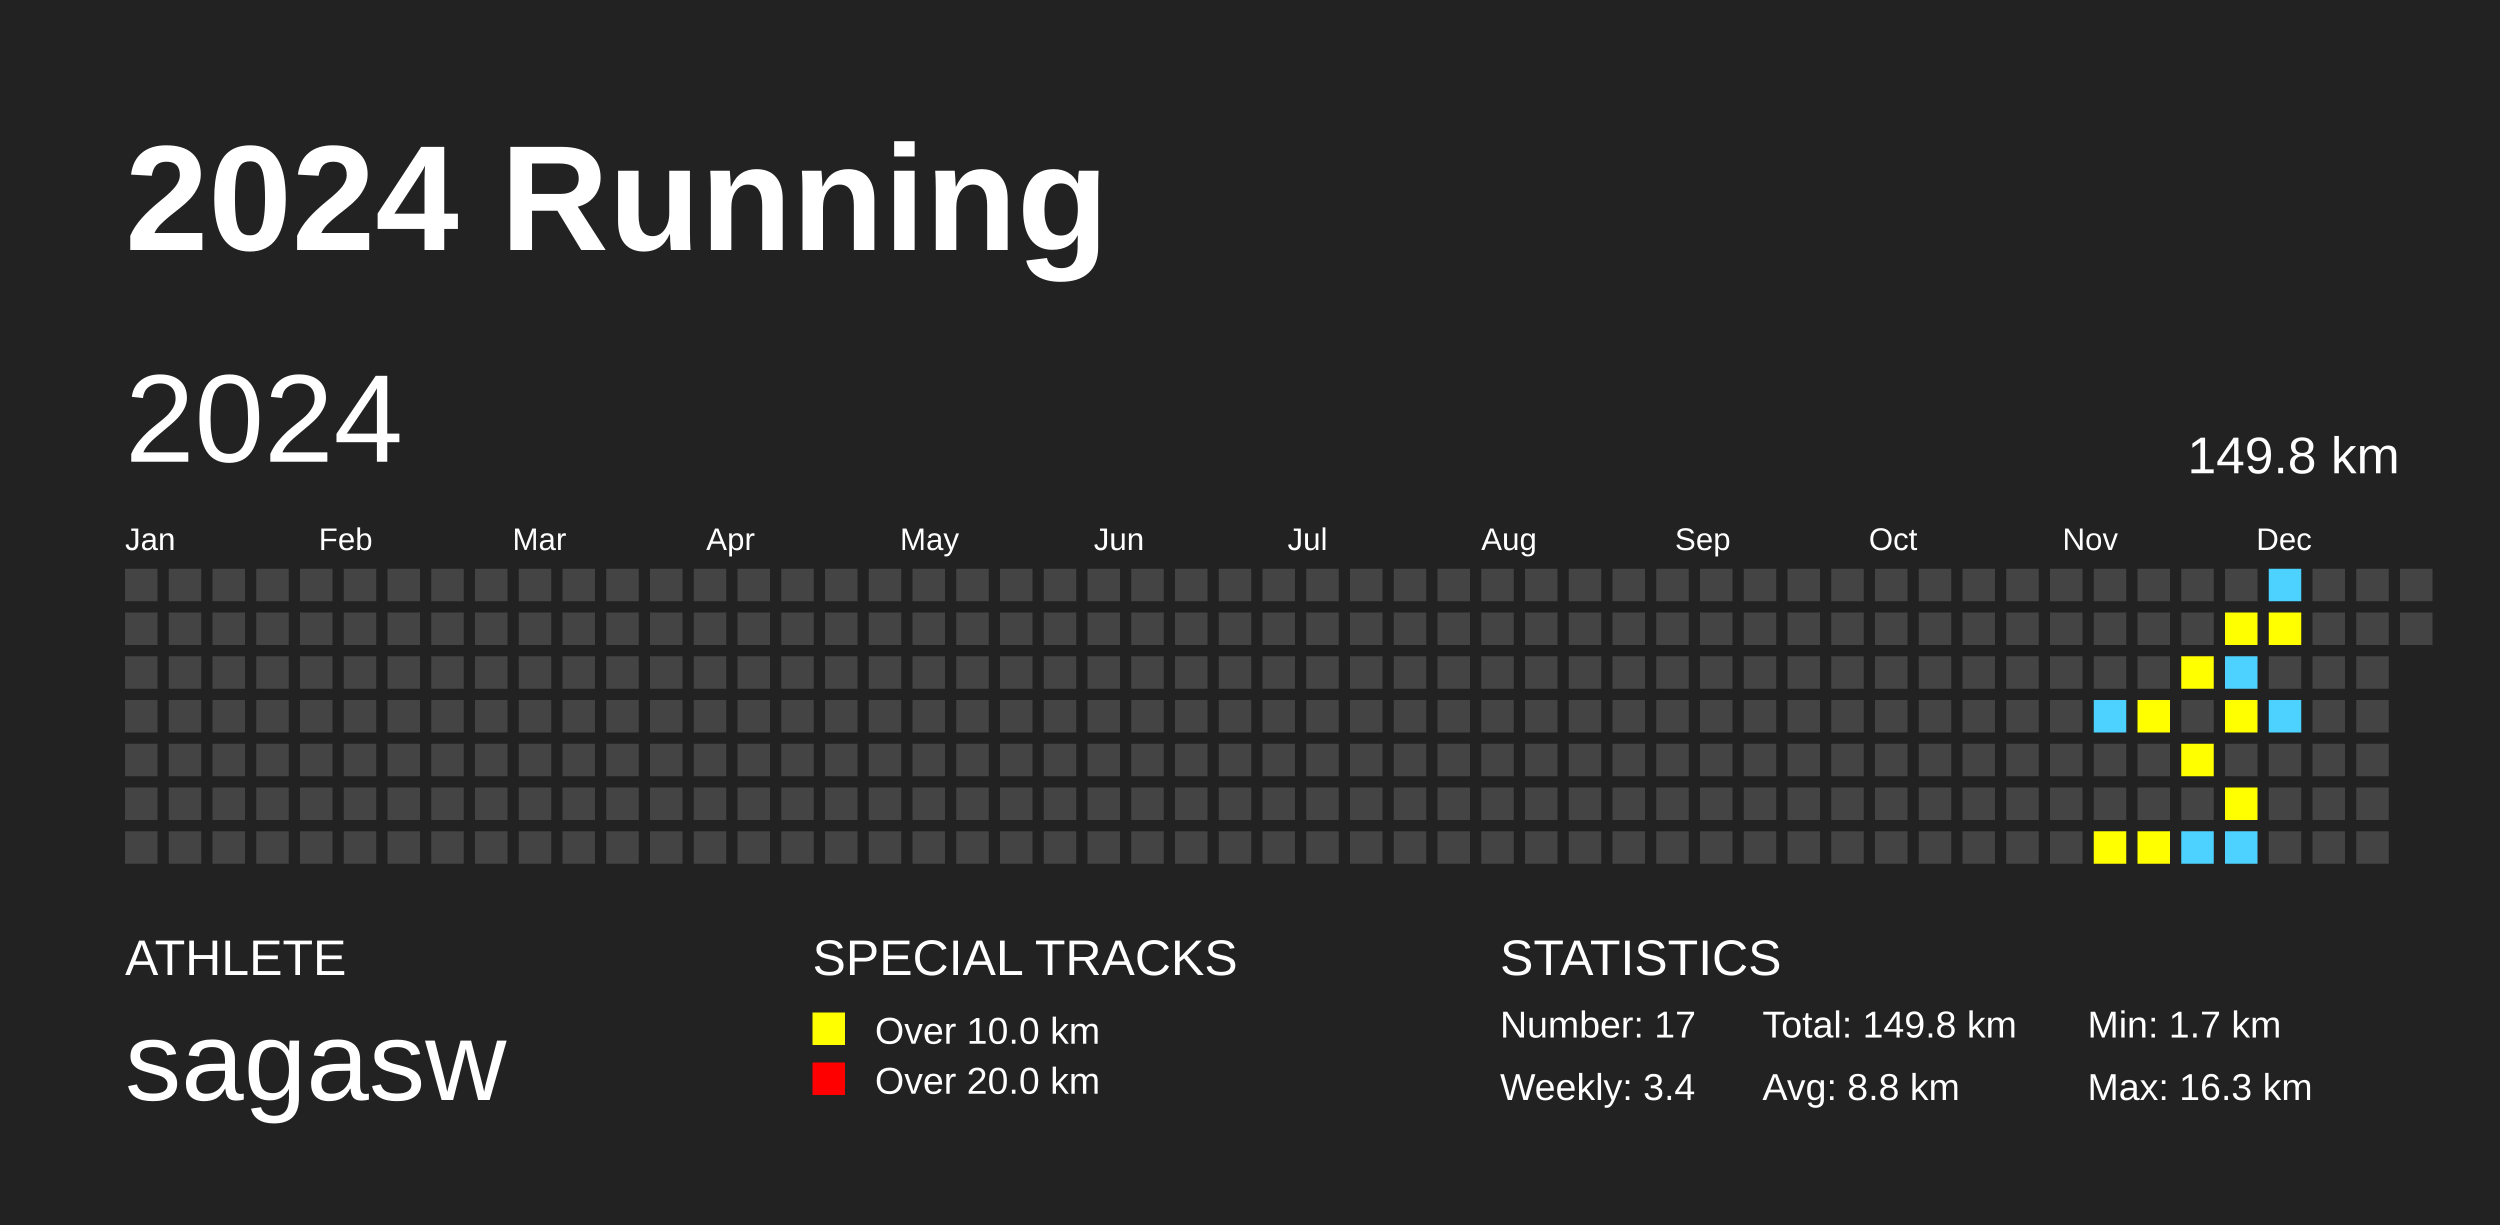
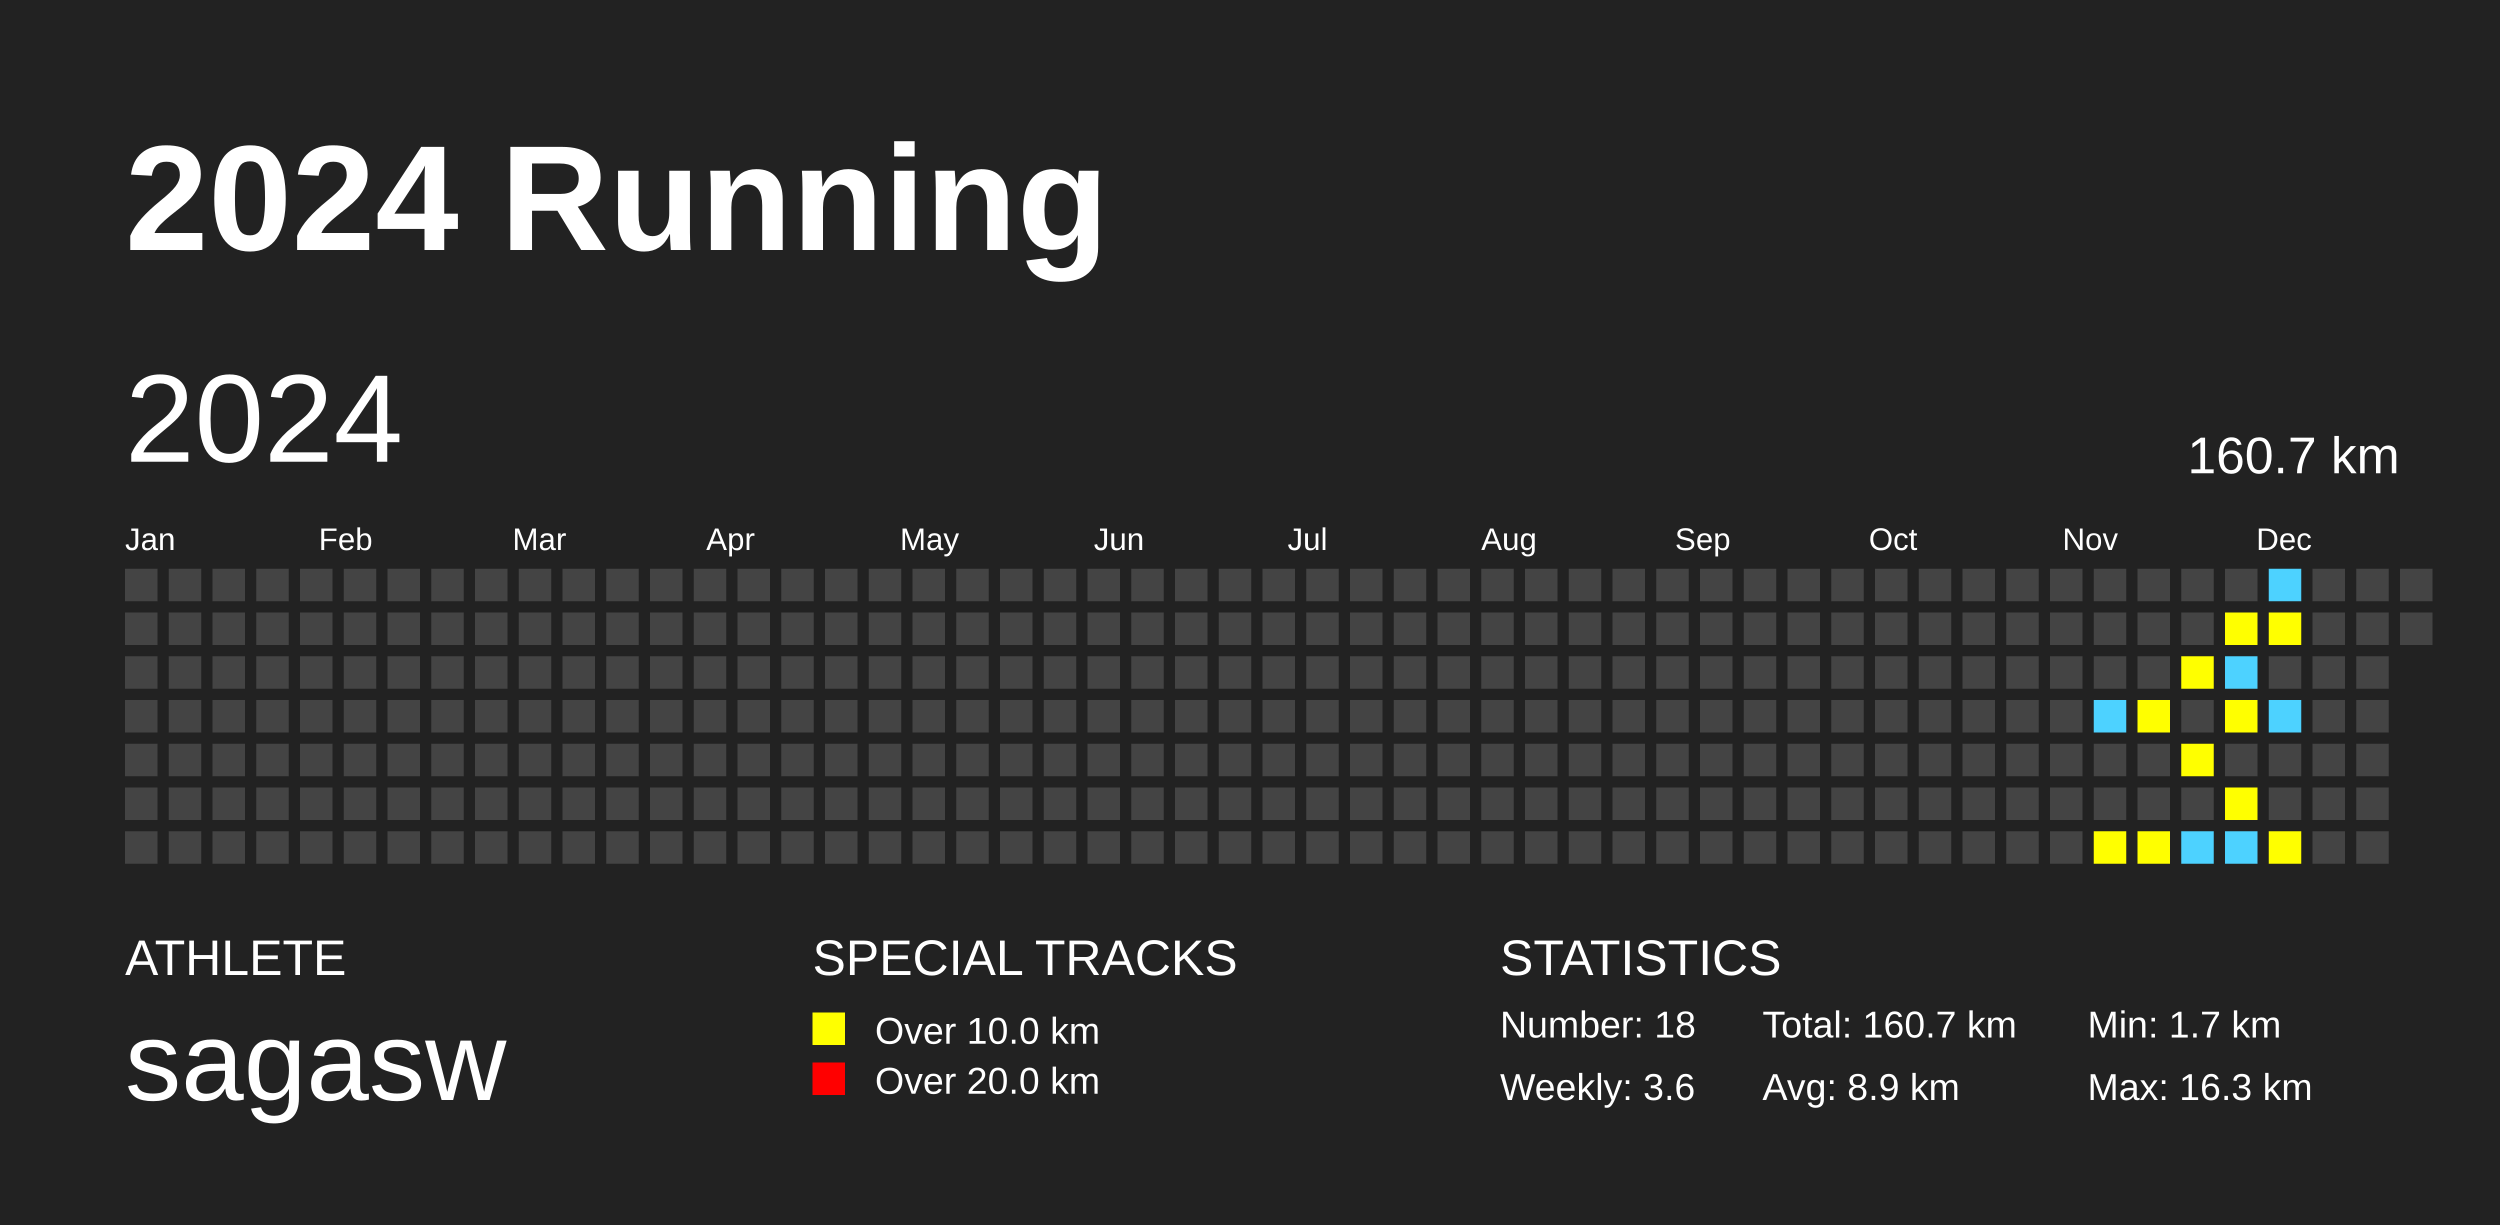
<svg xmlns="http://www.w3.org/2000/svg" baseProfile="full" height="98mm" version="1.1" viewBox="0,0,200,98" width="200mm">
  <defs />
  <rect fill="#222222" height="98" width="200" x="0" y="0" />
  <text fill="#FFFFFF" style="font-size:12px; font-family:Arial; font-weight:bold;" x="10" y="20">2024 Running</text>
  <text fill="#FFFFFF" style="font-size:4px; font-family:Arial" x="10" y="78">ATHLETE</text>
  <text fill="#FFFFFF" style="font-size:9px; font-family:Arial" x="10" y="88">sagasw</text>
  <text fill="#FFFFFF" style="font-size:4px; font-family:Arial" x="65" y="78">SPECIAL TRACKS</text>
  <rect fill="yellow" height="2.6" width="2.6" x="65" y="81" />
  <text fill="#FFFFFF" style="font-size:3px; font-family:Arial" x="70" y="83.5">Over 10.0 km</text>
  <rect fill="red" height="2.6" width="2.6" x="65" y="85" />
  <text fill="#FFFFFF" style="font-size:3px; font-family:Arial" x="70" y="87.5">Over 20.0 km</text>
  <text fill="#FFFFFF" style="font-size:4px; font-family:Arial" x="120" y="78">STATISTICS</text>
-   <text fill="#FFFFFF" style="font-size:3px; font-family:Arial" x="120" y="83">Number: 17</text>
-   <text fill="#FFFFFF" style="font-size:3px; font-family:Arial" x="120" y="88">Weekly: 3.4</text>
-   <text fill="#FFFFFF" style="font-size:3px; font-family:Arial" x="141" y="83">Total: 149.8 km</text>
-   <text fill="#FFFFFF" style="font-size:3px; font-family:Arial" x="141" y="88">Avg: 8.8 km</text>
+   <text fill="#FFFFFF" style="font-size:3px; font-family:Arial" x="120" y="83">Number: 18</text>
+   <text fill="#FFFFFF" style="font-size:3px; font-family:Arial" x="120" y="88">Weekly: 3.6</text>
+   <text fill="#FFFFFF" style="font-size:3px; font-family:Arial" x="141" y="83">Total: 160.7 km</text>
+   <text fill="#FFFFFF" style="font-size:3px; font-family:Arial" x="141" y="88">Avg: 8.9 km</text>
  <text fill="#FFFFFF" style="font-size:3px; font-family:Arial" x="167" y="83">Min: 1.7 km</text>
  <text fill="#FFFFFF" style="font-size:3px; font-family:Arial" x="167" y="88">Max: 16.3 km</text>
  <text dominant-baseline="hanging" fill="#FFFFFF" style="font-size:10.0px; font-family:Arial;" x="10" y="30">2024</text>
-   <text dominant-baseline="hanging" fill="#FFFFFF" style="font-size:4.125px; font-family:Arial;" x="175" y="35">149.8 km</text>
+   <text dominant-baseline="hanging" fill="#FFFFFF" style="font-size:4.125px; font-family:Arial;" x="175" y="35">160.7 km</text>
  <text fill="#FFFFFF" style="font-size:2.5px; font-family:Arial" x="10.0" y="44">Jan</text>
  <text fill="#FFFFFF" style="font-size:2.5px; font-family:Arial" x="25.5" y="44">Feb</text>
  <text fill="#FFFFFF" style="font-size:2.5px; font-family:Arial" x="41.0" y="44">Mar</text>
  <text fill="#FFFFFF" style="font-size:2.5px; font-family:Arial" x="56.5" y="44">Apr</text>
  <text fill="#FFFFFF" style="font-size:2.5px; font-family:Arial" x="72.0" y="44">May</text>
  <text fill="#FFFFFF" style="font-size:2.5px; font-family:Arial" x="87.5" y="44">Jun</text>
  <text fill="#FFFFFF" style="font-size:2.5px; font-family:Arial" x="103.0" y="44">Jul</text>
  <text fill="#FFFFFF" style="font-size:2.5px; font-family:Arial" x="118.5" y="44">Aug</text>
  <text fill="#FFFFFF" style="font-size:2.5px; font-family:Arial" x="134.0" y="44">Sep</text>
  <text fill="#FFFFFF" style="font-size:2.5px; font-family:Arial" x="149.5" y="44">Oct</text>
  <text fill="#FFFFFF" style="font-size:2.5px; font-family:Arial" x="165.0" y="44">Nov</text>
  <text fill="#FFFFFF" style="font-size:2.5px; font-family:Arial" x="180.5" y="44">Dec</text>
  <rect fill="#444444" height="2.6" width="2.6" x="10.0" y="45.5" />
  <rect fill="#444444" height="2.6" width="2.6" x="10.0" y="49.0" />
  <rect fill="#444444" height="2.6" width="2.6" x="10.0" y="52.5" />
  <rect fill="#444444" height="2.6" width="2.6" x="10.0" y="56.0" />
  <rect fill="#444444" height="2.6" width="2.6" x="10.0" y="59.5" />
  <rect fill="#444444" height="2.6" width="2.6" x="10.0" y="63.0" />
  <rect fill="#444444" height="2.6" width="2.6" x="10.0" y="66.5" />
  <rect fill="#444444" height="2.6" width="2.6" x="13.5" y="45.5" />
  <rect fill="#444444" height="2.6" width="2.6" x="13.5" y="49.0" />
  <rect fill="#444444" height="2.6" width="2.6" x="13.5" y="52.5" />
  <rect fill="#444444" height="2.6" width="2.6" x="13.5" y="56.0" />
  <rect fill="#444444" height="2.6" width="2.6" x="13.5" y="59.5" />
  <rect fill="#444444" height="2.6" width="2.6" x="13.5" y="63.0" />
  <rect fill="#444444" height="2.6" width="2.6" x="13.5" y="66.5" />
  <rect fill="#444444" height="2.6" width="2.6" x="17.0" y="45.5" />
  <rect fill="#444444" height="2.6" width="2.6" x="17.0" y="49.0" />
  <rect fill="#444444" height="2.6" width="2.6" x="17.0" y="52.5" />
  <rect fill="#444444" height="2.6" width="2.6" x="17.0" y="56.0" />
  <rect fill="#444444" height="2.6" width="2.6" x="17.0" y="59.5" />
  <rect fill="#444444" height="2.6" width="2.6" x="17.0" y="63.0" />
  <rect fill="#444444" height="2.6" width="2.6" x="17.0" y="66.5" />
  <rect fill="#444444" height="2.6" width="2.6" x="20.5" y="45.5" />
  <rect fill="#444444" height="2.6" width="2.6" x="20.5" y="49.0" />
  <rect fill="#444444" height="2.6" width="2.6" x="20.5" y="52.5" />
  <rect fill="#444444" height="2.6" width="2.6" x="20.5" y="56.0" />
  <rect fill="#444444" height="2.6" width="2.6" x="20.5" y="59.5" />
  <rect fill="#444444" height="2.6" width="2.6" x="20.5" y="63.0" />
  <rect fill="#444444" height="2.6" width="2.6" x="20.5" y="66.5" />
  <rect fill="#444444" height="2.6" width="2.6" x="24.0" y="45.5" />
  <rect fill="#444444" height="2.6" width="2.6" x="24.0" y="49.0" />
  <rect fill="#444444" height="2.6" width="2.6" x="24.0" y="52.5" />
  <rect fill="#444444" height="2.6" width="2.6" x="24.0" y="56.0" />
  <rect fill="#444444" height="2.6" width="2.6" x="24.0" y="59.5" />
  <rect fill="#444444" height="2.6" width="2.6" x="24.0" y="63.0" />
  <rect fill="#444444" height="2.6" width="2.6" x="24.0" y="66.5" />
  <rect fill="#444444" height="2.6" width="2.6" x="27.5" y="45.5" />
  <rect fill="#444444" height="2.6" width="2.6" x="27.5" y="49.0" />
  <rect fill="#444444" height="2.6" width="2.6" x="27.5" y="52.5" />
  <rect fill="#444444" height="2.6" width="2.6" x="27.5" y="56.0" />
  <rect fill="#444444" height="2.6" width="2.6" x="27.5" y="59.5" />
  <rect fill="#444444" height="2.6" width="2.6" x="27.5" y="63.0" />
  <rect fill="#444444" height="2.6" width="2.6" x="27.5" y="66.5" />
  <rect fill="#444444" height="2.6" width="2.6" x="31.0" y="45.5" />
  <rect fill="#444444" height="2.6" width="2.6" x="31.0" y="49.0" />
  <rect fill="#444444" height="2.6" width="2.6" x="31.0" y="52.5" />
  <rect fill="#444444" height="2.6" width="2.6" x="31.0" y="56.0" />
  <rect fill="#444444" height="2.6" width="2.6" x="31.0" y="59.5" />
  <rect fill="#444444" height="2.6" width="2.6" x="31.0" y="63.0" />
  <rect fill="#444444" height="2.6" width="2.6" x="31.0" y="66.5" />
  <rect fill="#444444" height="2.6" width="2.6" x="34.5" y="45.5" />
  <rect fill="#444444" height="2.6" width="2.6" x="34.5" y="49.0" />
  <rect fill="#444444" height="2.6" width="2.6" x="34.5" y="52.5" />
  <rect fill="#444444" height="2.6" width="2.6" x="34.5" y="56.0" />
  <rect fill="#444444" height="2.6" width="2.6" x="34.5" y="59.5" />
  <rect fill="#444444" height="2.6" width="2.6" x="34.5" y="63.0" />
  <rect fill="#444444" height="2.6" width="2.6" x="34.5" y="66.5" />
  <rect fill="#444444" height="2.6" width="2.6" x="38.0" y="45.5" />
  <rect fill="#444444" height="2.6" width="2.6" x="38.0" y="49.0" />
  <rect fill="#444444" height="2.6" width="2.6" x="38.0" y="52.5" />
  <rect fill="#444444" height="2.6" width="2.6" x="38.0" y="56.0" />
  <rect fill="#444444" height="2.6" width="2.6" x="38.0" y="59.5" />
  <rect fill="#444444" height="2.6" width="2.6" x="38.0" y="63.0" />
  <rect fill="#444444" height="2.6" width="2.6" x="38.0" y="66.5" />
  <rect fill="#444444" height="2.6" width="2.6" x="41.5" y="45.5" />
  <rect fill="#444444" height="2.6" width="2.6" x="41.5" y="49.0" />
  <rect fill="#444444" height="2.6" width="2.6" x="41.5" y="52.5" />
  <rect fill="#444444" height="2.6" width="2.6" x="41.5" y="56.0" />
  <rect fill="#444444" height="2.6" width="2.6" x="41.5" y="59.5" />
  <rect fill="#444444" height="2.6" width="2.6" x="41.5" y="63.0" />
  <rect fill="#444444" height="2.6" width="2.6" x="41.5" y="66.5" />
  <rect fill="#444444" height="2.6" width="2.6" x="45.0" y="45.5" />
  <rect fill="#444444" height="2.6" width="2.6" x="45.0" y="49.0" />
  <rect fill="#444444" height="2.6" width="2.6" x="45.0" y="52.5" />
  <rect fill="#444444" height="2.6" width="2.6" x="45.0" y="56.0" />
  <rect fill="#444444" height="2.6" width="2.6" x="45.0" y="59.5" />
  <rect fill="#444444" height="2.6" width="2.6" x="45.0" y="63.0" />
  <rect fill="#444444" height="2.6" width="2.6" x="45.0" y="66.5" />
  <rect fill="#444444" height="2.6" width="2.6" x="48.5" y="45.5" />
  <rect fill="#444444" height="2.6" width="2.6" x="48.5" y="49.0" />
  <rect fill="#444444" height="2.6" width="2.6" x="48.5" y="52.5" />
  <rect fill="#444444" height="2.6" width="2.6" x="48.5" y="56.0" />
  <rect fill="#444444" height="2.6" width="2.6" x="48.5" y="59.5" />
  <rect fill="#444444" height="2.6" width="2.6" x="48.5" y="63.0" />
  <rect fill="#444444" height="2.6" width="2.6" x="48.5" y="66.5" />
  <rect fill="#444444" height="2.6" width="2.6" x="52.0" y="45.5" />
  <rect fill="#444444" height="2.6" width="2.6" x="52.0" y="49.0" />
  <rect fill="#444444" height="2.6" width="2.6" x="52.0" y="52.5" />
  <rect fill="#444444" height="2.6" width="2.6" x="52.0" y="56.0" />
  <rect fill="#444444" height="2.6" width="2.6" x="52.0" y="59.5" />
  <rect fill="#444444" height="2.6" width="2.6" x="52.0" y="63.0" />
  <rect fill="#444444" height="2.6" width="2.6" x="52.0" y="66.5" />
  <rect fill="#444444" height="2.6" width="2.6" x="55.5" y="45.5" />
  <rect fill="#444444" height="2.6" width="2.6" x="55.5" y="49.0" />
  <rect fill="#444444" height="2.6" width="2.6" x="55.5" y="52.5" />
  <rect fill="#444444" height="2.6" width="2.6" x="55.5" y="56.0" />
  <rect fill="#444444" height="2.6" width="2.6" x="55.5" y="59.5" />
  <rect fill="#444444" height="2.6" width="2.6" x="55.5" y="63.0" />
  <rect fill="#444444" height="2.6" width="2.6" x="55.5" y="66.5" />
  <rect fill="#444444" height="2.6" width="2.6" x="59.0" y="45.5" />
  <rect fill="#444444" height="2.6" width="2.6" x="59.0" y="49.0" />
  <rect fill="#444444" height="2.6" width="2.6" x="59.0" y="52.5" />
  <rect fill="#444444" height="2.6" width="2.6" x="59.0" y="56.0" />
  <rect fill="#444444" height="2.6" width="2.6" x="59.0" y="59.5" />
  <rect fill="#444444" height="2.6" width="2.6" x="59.0" y="63.0" />
  <rect fill="#444444" height="2.6" width="2.6" x="59.0" y="66.5" />
  <rect fill="#444444" height="2.6" width="2.6" x="62.5" y="45.5" />
  <rect fill="#444444" height="2.6" width="2.6" x="62.5" y="49.0" />
  <rect fill="#444444" height="2.6" width="2.6" x="62.5" y="52.5" />
  <rect fill="#444444" height="2.6" width="2.6" x="62.5" y="56.0" />
  <rect fill="#444444" height="2.6" width="2.6" x="62.5" y="59.5" />
  <rect fill="#444444" height="2.6" width="2.6" x="62.5" y="63.0" />
  <rect fill="#444444" height="2.6" width="2.6" x="62.5" y="66.5" />
  <rect fill="#444444" height="2.6" width="2.6" x="66.0" y="45.5" />
  <rect fill="#444444" height="2.6" width="2.6" x="66.0" y="49.0" />
  <rect fill="#444444" height="2.6" width="2.6" x="66.0" y="52.5" />
  <rect fill="#444444" height="2.6" width="2.6" x="66.0" y="56.0" />
  <rect fill="#444444" height="2.6" width="2.6" x="66.0" y="59.5" />
  <rect fill="#444444" height="2.6" width="2.6" x="66.0" y="63.0" />
  <rect fill="#444444" height="2.6" width="2.6" x="66.0" y="66.5" />
  <rect fill="#444444" height="2.6" width="2.6" x="69.5" y="45.5" />
  <rect fill="#444444" height="2.6" width="2.6" x="69.5" y="49.0" />
  <rect fill="#444444" height="2.6" width="2.6" x="69.5" y="52.5" />
  <rect fill="#444444" height="2.6" width="2.6" x="69.5" y="56.0" />
  <rect fill="#444444" height="2.6" width="2.6" x="69.5" y="59.5" />
  <rect fill="#444444" height="2.6" width="2.6" x="69.5" y="63.0" />
  <rect fill="#444444" height="2.6" width="2.6" x="69.5" y="66.5" />
  <rect fill="#444444" height="2.6" width="2.6" x="73.0" y="45.5" />
  <rect fill="#444444" height="2.6" width="2.6" x="73.0" y="49.0" />
  <rect fill="#444444" height="2.6" width="2.6" x="73.0" y="52.5" />
  <rect fill="#444444" height="2.6" width="2.6" x="73.0" y="56.0" />
  <rect fill="#444444" height="2.6" width="2.6" x="73.0" y="59.5" />
  <rect fill="#444444" height="2.6" width="2.6" x="73.0" y="63.0" />
  <rect fill="#444444" height="2.6" width="2.6" x="73.0" y="66.5" />
  <rect fill="#444444" height="2.6" width="2.6" x="76.5" y="45.5" />
  <rect fill="#444444" height="2.6" width="2.6" x="76.5" y="49.0" />
  <rect fill="#444444" height="2.6" width="2.6" x="76.5" y="52.5" />
  <rect fill="#444444" height="2.6" width="2.6" x="76.5" y="56.0" />
  <rect fill="#444444" height="2.6" width="2.6" x="76.5" y="59.5" />
  <rect fill="#444444" height="2.6" width="2.6" x="76.5" y="63.0" />
  <rect fill="#444444" height="2.6" width="2.6" x="76.5" y="66.5" />
  <rect fill="#444444" height="2.6" width="2.6" x="80.0" y="45.5" />
  <rect fill="#444444" height="2.6" width="2.6" x="80.0" y="49.0" />
  <rect fill="#444444" height="2.6" width="2.6" x="80.0" y="52.5" />
  <rect fill="#444444" height="2.6" width="2.6" x="80.0" y="56.0" />
  <rect fill="#444444" height="2.6" width="2.6" x="80.0" y="59.5" />
  <rect fill="#444444" height="2.6" width="2.6" x="80.0" y="63.0" />
  <rect fill="#444444" height="2.6" width="2.6" x="80.0" y="66.5" />
  <rect fill="#444444" height="2.6" width="2.6" x="83.5" y="45.5" />
  <rect fill="#444444" height="2.6" width="2.6" x="83.5" y="49.0" />
  <rect fill="#444444" height="2.6" width="2.6" x="83.5" y="52.5" />
  <rect fill="#444444" height="2.6" width="2.6" x="83.5" y="56.0" />
  <rect fill="#444444" height="2.6" width="2.6" x="83.5" y="59.5" />
  <rect fill="#444444" height="2.6" width="2.6" x="83.5" y="63.0" />
  <rect fill="#444444" height="2.6" width="2.6" x="83.5" y="66.5" />
  <rect fill="#444444" height="2.6" width="2.6" x="87.0" y="45.5" />
  <rect fill="#444444" height="2.6" width="2.6" x="87.0" y="49.0" />
  <rect fill="#444444" height="2.6" width="2.6" x="87.0" y="52.5" />
  <rect fill="#444444" height="2.6" width="2.6" x="87.0" y="56.0" />
  <rect fill="#444444" height="2.6" width="2.6" x="87.0" y="59.5" />
  <rect fill="#444444" height="2.6" width="2.6" x="87.0" y="63.0" />
  <rect fill="#444444" height="2.6" width="2.6" x="87.0" y="66.5" />
  <rect fill="#444444" height="2.6" width="2.6" x="90.5" y="45.5" />
  <rect fill="#444444" height="2.6" width="2.6" x="90.5" y="49.0" />
  <rect fill="#444444" height="2.6" width="2.6" x="90.5" y="52.5" />
  <rect fill="#444444" height="2.6" width="2.6" x="90.5" y="56.0" />
  <rect fill="#444444" height="2.6" width="2.6" x="90.5" y="59.5" />
  <rect fill="#444444" height="2.6" width="2.6" x="90.5" y="63.0" />
  <rect fill="#444444" height="2.6" width="2.6" x="90.5" y="66.5" />
  <rect fill="#444444" height="2.6" width="2.6" x="94.0" y="45.5" />
  <rect fill="#444444" height="2.6" width="2.6" x="94.0" y="49.0" />
  <rect fill="#444444" height="2.6" width="2.6" x="94.0" y="52.5" />
  <rect fill="#444444" height="2.6" width="2.6" x="94.0" y="56.0" />
  <rect fill="#444444" height="2.6" width="2.6" x="94.0" y="59.5" />
  <rect fill="#444444" height="2.6" width="2.6" x="94.0" y="63.0" />
  <rect fill="#444444" height="2.6" width="2.6" x="94.0" y="66.5" />
  <rect fill="#444444" height="2.6" width="2.6" x="97.5" y="45.5" />
  <rect fill="#444444" height="2.6" width="2.6" x="97.5" y="49.0" />
  <rect fill="#444444" height="2.6" width="2.6" x="97.5" y="52.5" />
  <rect fill="#444444" height="2.6" width="2.6" x="97.5" y="56.0" />
  <rect fill="#444444" height="2.6" width="2.6" x="97.5" y="59.5" />
  <rect fill="#444444" height="2.6" width="2.6" x="97.5" y="63.0" />
  <rect fill="#444444" height="2.6" width="2.6" x="97.5" y="66.5" />
  <rect fill="#444444" height="2.6" width="2.6" x="101.0" y="45.5" />
  <rect fill="#444444" height="2.6" width="2.6" x="101.0" y="49.0" />
  <rect fill="#444444" height="2.6" width="2.6" x="101.0" y="52.5" />
  <rect fill="#444444" height="2.6" width="2.6" x="101.0" y="56.0" />
  <rect fill="#444444" height="2.6" width="2.6" x="101.0" y="59.5" />
  <rect fill="#444444" height="2.6" width="2.6" x="101.0" y="63.0" />
  <rect fill="#444444" height="2.6" width="2.6" x="101.0" y="66.5" />
  <rect fill="#444444" height="2.6" width="2.6" x="104.5" y="45.5" />
  <rect fill="#444444" height="2.6" width="2.6" x="104.5" y="49.0" />
  <rect fill="#444444" height="2.6" width="2.6" x="104.5" y="52.5" />
  <rect fill="#444444" height="2.6" width="2.6" x="104.5" y="56.0" />
  <rect fill="#444444" height="2.6" width="2.6" x="104.5" y="59.5" />
  <rect fill="#444444" height="2.6" width="2.6" x="104.5" y="63.0" />
  <rect fill="#444444" height="2.6" width="2.6" x="104.5" y="66.5" />
  <rect fill="#444444" height="2.6" width="2.6" x="108.0" y="45.5" />
  <rect fill="#444444" height="2.6" width="2.6" x="108.0" y="49.0" />
  <rect fill="#444444" height="2.6" width="2.6" x="108.0" y="52.5" />
  <rect fill="#444444" height="2.6" width="2.6" x="108.0" y="56.0" />
  <rect fill="#444444" height="2.6" width="2.6" x="108.0" y="59.5" />
  <rect fill="#444444" height="2.6" width="2.6" x="108.0" y="63.0" />
  <rect fill="#444444" height="2.6" width="2.6" x="108.0" y="66.5" />
  <rect fill="#444444" height="2.6" width="2.6" x="111.5" y="45.5" />
  <rect fill="#444444" height="2.6" width="2.6" x="111.5" y="49.0" />
  <rect fill="#444444" height="2.6" width="2.6" x="111.5" y="52.5" />
  <rect fill="#444444" height="2.6" width="2.6" x="111.5" y="56.0" />
  <rect fill="#444444" height="2.6" width="2.6" x="111.5" y="59.5" />
  <rect fill="#444444" height="2.6" width="2.6" x="111.5" y="63.0" />
  <rect fill="#444444" height="2.6" width="2.6" x="111.5" y="66.5" />
  <rect fill="#444444" height="2.6" width="2.6" x="115.0" y="45.5" />
  <rect fill="#444444" height="2.6" width="2.6" x="115.0" y="49.0" />
  <rect fill="#444444" height="2.6" width="2.6" x="115.0" y="52.5" />
  <rect fill="#444444" height="2.6" width="2.6" x="115.0" y="56.0" />
  <rect fill="#444444" height="2.6" width="2.6" x="115.0" y="59.5" />
  <rect fill="#444444" height="2.6" width="2.6" x="115.0" y="63.0" />
  <rect fill="#444444" height="2.6" width="2.6" x="115.0" y="66.5" />
  <rect fill="#444444" height="2.6" width="2.6" x="118.5" y="45.5" />
  <rect fill="#444444" height="2.6" width="2.6" x="118.5" y="49.0" />
  <rect fill="#444444" height="2.6" width="2.6" x="118.5" y="52.5" />
  <rect fill="#444444" height="2.6" width="2.6" x="118.5" y="56.0" />
  <rect fill="#444444" height="2.6" width="2.6" x="118.5" y="59.5" />
  <rect fill="#444444" height="2.6" width="2.6" x="118.5" y="63.0" />
  <rect fill="#444444" height="2.6" width="2.6" x="118.5" y="66.5" />
  <rect fill="#444444" height="2.6" width="2.6" x="122.0" y="45.5" />
  <rect fill="#444444" height="2.6" width="2.6" x="122.0" y="49.0" />
  <rect fill="#444444" height="2.6" width="2.6" x="122.0" y="52.5" />
  <rect fill="#444444" height="2.6" width="2.6" x="122.0" y="56.0" />
  <rect fill="#444444" height="2.6" width="2.6" x="122.0" y="59.5" />
  <rect fill="#444444" height="2.6" width="2.6" x="122.0" y="63.0" />
  <rect fill="#444444" height="2.6" width="2.6" x="122.0" y="66.5" />
  <rect fill="#444444" height="2.6" width="2.6" x="125.5" y="45.5" />
  <rect fill="#444444" height="2.6" width="2.6" x="125.5" y="49.0" />
  <rect fill="#444444" height="2.6" width="2.6" x="125.5" y="52.5" />
  <rect fill="#444444" height="2.6" width="2.6" x="125.5" y="56.0" />
  <rect fill="#444444" height="2.6" width="2.6" x="125.5" y="59.5" />
  <rect fill="#444444" height="2.6" width="2.6" x="125.5" y="63.0" />
  <rect fill="#444444" height="2.6" width="2.6" x="125.5" y="66.5" />
  <rect fill="#444444" height="2.6" width="2.6" x="129.0" y="45.5" />
  <rect fill="#444444" height="2.6" width="2.6" x="129.0" y="49.0" />
  <rect fill="#444444" height="2.6" width="2.6" x="129.0" y="52.5" />
  <rect fill="#444444" height="2.6" width="2.6" x="129.0" y="56.0" />
  <rect fill="#444444" height="2.6" width="2.6" x="129.0" y="59.5" />
  <rect fill="#444444" height="2.6" width="2.6" x="129.0" y="63.0" />
  <rect fill="#444444" height="2.6" width="2.6" x="129.0" y="66.5" />
  <rect fill="#444444" height="2.6" width="2.6" x="132.5" y="45.5" />
  <rect fill="#444444" height="2.6" width="2.6" x="132.5" y="49.0" />
  <rect fill="#444444" height="2.6" width="2.6" x="132.5" y="52.5" />
  <rect fill="#444444" height="2.6" width="2.6" x="132.5" y="56.0" />
  <rect fill="#444444" height="2.6" width="2.6" x="132.5" y="59.5" />
  <rect fill="#444444" height="2.6" width="2.6" x="132.5" y="63.0" />
  <rect fill="#444444" height="2.6" width="2.6" x="132.5" y="66.5" />
  <rect fill="#444444" height="2.6" width="2.6" x="136.0" y="45.5" />
  <rect fill="#444444" height="2.6" width="2.6" x="136.0" y="49.0" />
  <rect fill="#444444" height="2.6" width="2.6" x="136.0" y="52.5" />
  <rect fill="#444444" height="2.6" width="2.6" x="136.0" y="56.0" />
  <rect fill="#444444" height="2.6" width="2.6" x="136.0" y="59.5" />
  <rect fill="#444444" height="2.6" width="2.6" x="136.0" y="63.0" />
  <rect fill="#444444" height="2.6" width="2.6" x="136.0" y="66.5" />
  <rect fill="#444444" height="2.6" width="2.6" x="139.5" y="45.5" />
  <rect fill="#444444" height="2.6" width="2.6" x="139.5" y="49.0" />
  <rect fill="#444444" height="2.6" width="2.6" x="139.5" y="52.5" />
  <rect fill="#444444" height="2.6" width="2.6" x="139.5" y="56.0" />
  <rect fill="#444444" height="2.6" width="2.6" x="139.5" y="59.5" />
  <rect fill="#444444" height="2.6" width="2.6" x="139.5" y="63.0" />
  <rect fill="#444444" height="2.6" width="2.6" x="139.5" y="66.5" />
  <rect fill="#444444" height="2.6" width="2.6" x="143.0" y="45.5" />
  <rect fill="#444444" height="2.6" width="2.6" x="143.0" y="49.0" />
  <rect fill="#444444" height="2.6" width="2.6" x="143.0" y="52.5" />
  <rect fill="#444444" height="2.6" width="2.6" x="143.0" y="56.0" />
  <rect fill="#444444" height="2.6" width="2.6" x="143.0" y="59.5" />
  <rect fill="#444444" height="2.6" width="2.6" x="143.0" y="63.0" />
  <rect fill="#444444" height="2.6" width="2.6" x="143.0" y="66.5" />
  <rect fill="#444444" height="2.6" width="2.6" x="146.5" y="45.5" />
  <rect fill="#444444" height="2.6" width="2.6" x="146.5" y="49.0" />
  <rect fill="#444444" height="2.6" width="2.6" x="146.5" y="52.5" />
  <rect fill="#444444" height="2.6" width="2.6" x="146.5" y="56.0" />
  <rect fill="#444444" height="2.6" width="2.6" x="146.5" y="59.5" />
  <rect fill="#444444" height="2.6" width="2.6" x="146.5" y="63.0" />
  <rect fill="#444444" height="2.6" width="2.6" x="146.5" y="66.5" />
  <rect fill="#444444" height="2.6" width="2.6" x="150.0" y="45.5" />
  <rect fill="#444444" height="2.6" width="2.6" x="150.0" y="49.0" />
  <rect fill="#444444" height="2.6" width="2.6" x="150.0" y="52.5" />
  <rect fill="#444444" height="2.6" width="2.6" x="150.0" y="56.0" />
  <rect fill="#444444" height="2.6" width="2.6" x="150.0" y="59.5" />
  <rect fill="#444444" height="2.6" width="2.6" x="150.0" y="63.0" />
  <rect fill="#444444" height="2.6" width="2.6" x="150.0" y="66.5" />
  <rect fill="#444444" height="2.6" width="2.6" x="153.5" y="45.5" />
  <rect fill="#444444" height="2.6" width="2.6" x="153.5" y="49.0" />
  <rect fill="#444444" height="2.6" width="2.6" x="153.5" y="52.5" />
  <rect fill="#444444" height="2.6" width="2.6" x="153.5" y="56.0" />
  <rect fill="#444444" height="2.6" width="2.6" x="153.5" y="59.5" />
  <rect fill="#444444" height="2.6" width="2.6" x="153.5" y="63.0" />
  <rect fill="#444444" height="2.6" width="2.6" x="153.5" y="66.5" />
  <rect fill="#444444" height="2.6" width="2.6" x="157.0" y="45.5" />
  <rect fill="#444444" height="2.6" width="2.6" x="157.0" y="49.0" />
  <rect fill="#444444" height="2.6" width="2.6" x="157.0" y="52.5" />
  <rect fill="#444444" height="2.6" width="2.6" x="157.0" y="56.0" />
  <rect fill="#444444" height="2.6" width="2.6" x="157.0" y="59.5" />
  <rect fill="#444444" height="2.6" width="2.6" x="157.0" y="63.0" />
  <rect fill="#444444" height="2.6" width="2.6" x="157.0" y="66.5" />
  <rect fill="#444444" height="2.6" width="2.6" x="160.5" y="45.5" />
  <rect fill="#444444" height="2.6" width="2.6" x="160.5" y="49.0" />
  <rect fill="#444444" height="2.6" width="2.6" x="160.5" y="52.5" />
  <rect fill="#444444" height="2.6" width="2.6" x="160.5" y="56.0" />
  <rect fill="#444444" height="2.6" width="2.6" x="160.5" y="59.5" />
  <rect fill="#444444" height="2.6" width="2.6" x="160.5" y="63.0" />
  <rect fill="#444444" height="2.6" width="2.6" x="160.5" y="66.5" />
  <rect fill="#444444" height="2.6" width="2.6" x="164.0" y="45.5" />
  <rect fill="#444444" height="2.6" width="2.6" x="164.0" y="49.0" />
  <rect fill="#444444" height="2.6" width="2.6" x="164.0" y="52.5" />
  <rect fill="#444444" height="2.6" width="2.6" x="164.0" y="56.0" />
  <rect fill="#444444" height="2.6" width="2.6" x="164.0" y="59.5" />
  <rect fill="#444444" height="2.6" width="2.6" x="164.0" y="63.0" />
  <rect fill="#444444" height="2.6" width="2.6" x="164.0" y="66.5" />
  <rect fill="#444444" height="2.6" width="2.6" x="167.5" y="45.5" />
  <rect fill="#444444" height="2.6" width="2.6" x="167.5" y="49.0" />
  <rect fill="#444444" height="2.6" width="2.6" x="167.5" y="52.5" />
  <rect fill="#4DD2FF" height="2.6" width="2.6" x="167.5" y="56.0" />
  <rect fill="#444444" height="2.6" width="2.6" x="167.5" y="59.5" />
  <rect fill="#444444" height="2.6" width="2.6" x="167.5" y="63.0" />
  <rect fill="yellow" height="2.6" width="2.6" x="167.5" y="66.5" />
  <rect fill="#444444" height="2.6" width="2.6" x="171.0" y="45.5" />
  <rect fill="#444444" height="2.6" width="2.6" x="171.0" y="49.0" />
  <rect fill="#444444" height="2.6" width="2.6" x="171.0" y="52.5" />
  <rect fill="yellow" height="2.6" width="2.6" x="171.0" y="56.0" />
  <rect fill="#444444" height="2.6" width="2.6" x="171.0" y="59.5" />
  <rect fill="#444444" height="2.6" width="2.6" x="171.0" y="63.0" />
  <rect fill="yellow" height="2.6" width="2.6" x="171.0" y="66.5" />
  <rect fill="#444444" height="2.6" width="2.6" x="174.5" y="45.5" />
  <rect fill="#444444" height="2.6" width="2.6" x="174.5" y="49.0" />
  <rect fill="yellow" height="2.6" width="2.6" x="174.5" y="52.5" />
  <rect fill="#444444" height="2.6" width="2.6" x="174.5" y="56.0" />
  <rect fill="yellow" height="2.6" width="2.6" x="174.5" y="59.5" />
  <rect fill="#444444" height="2.6" width="2.6" x="174.5" y="63.0" />
  <rect fill="#4DD2FF" height="2.6" width="2.6" x="174.5" y="66.5" />
  <rect fill="#444444" height="2.6" width="2.6" x="178.0" y="45.5" />
  <rect fill="yellow" height="2.6" width="2.6" x="178.0" y="49.0" />
  <rect fill="#4DD2FF" height="2.6" width="2.6" x="178.0" y="52.5" />
  <rect fill="yellow" height="2.6" width="2.6" x="178.0" y="56.0" />
  <rect fill="#444444" height="2.6" width="2.6" x="178.0" y="59.5" />
  <rect fill="yellow" height="2.6" width="2.6" x="178.0" y="63.0" />
  <rect fill="#4DD2FF" height="2.6" width="2.6" x="178.0" y="66.5" />
  <rect fill="#4DD2FF" height="2.6" width="2.6" x="181.5" y="45.5" />
  <rect fill="yellow" height="2.6" width="2.6" x="181.5" y="49.0" />
  <rect fill="#444444" height="2.6" width="2.6" x="181.5" y="52.5" />
  <rect fill="#4DD2FF" height="2.6" width="2.6" x="181.5" y="56.0" />
  <rect fill="#444444" height="2.6" width="2.6" x="181.5" y="59.5" />
  <rect fill="#444444" height="2.6" width="2.6" x="181.5" y="63.0" />
-   <rect fill="#444444" height="2.6" width="2.6" x="181.5" y="66.5" />
+   <rect fill="yellow" height="2.6" width="2.6" x="181.5" y="66.5" />
  <rect fill="#444444" height="2.6" width="2.6" x="185.0" y="45.5" />
  <rect fill="#444444" height="2.6" width="2.6" x="185.0" y="49.0" />
  <rect fill="#444444" height="2.6" width="2.6" x="185.0" y="52.5" />
  <rect fill="#444444" height="2.6" width="2.6" x="185.0" y="56.0" />
  <rect fill="#444444" height="2.6" width="2.6" x="185.0" y="59.5" />
  <rect fill="#444444" height="2.6" width="2.6" x="185.0" y="63.0" />
  <rect fill="#444444" height="2.6" width="2.6" x="185.0" y="66.5" />
  <rect fill="#444444" height="2.6" width="2.6" x="188.5" y="45.5" />
  <rect fill="#444444" height="2.6" width="2.6" x="188.5" y="49.0" />
  <rect fill="#444444" height="2.6" width="2.6" x="188.5" y="52.5" />
  <rect fill="#444444" height="2.6" width="2.6" x="188.5" y="56.0" />
  <rect fill="#444444" height="2.6" width="2.6" x="188.5" y="59.5" />
  <rect fill="#444444" height="2.6" width="2.6" x="188.5" y="63.0" />
  <rect fill="#444444" height="2.6" width="2.6" x="188.5" y="66.5" />
  <rect fill="#444444" height="2.6" width="2.6" x="192.0" y="45.5" />
  <rect fill="#444444" height="2.6" width="2.6" x="192.0" y="49.0" />
</svg>
